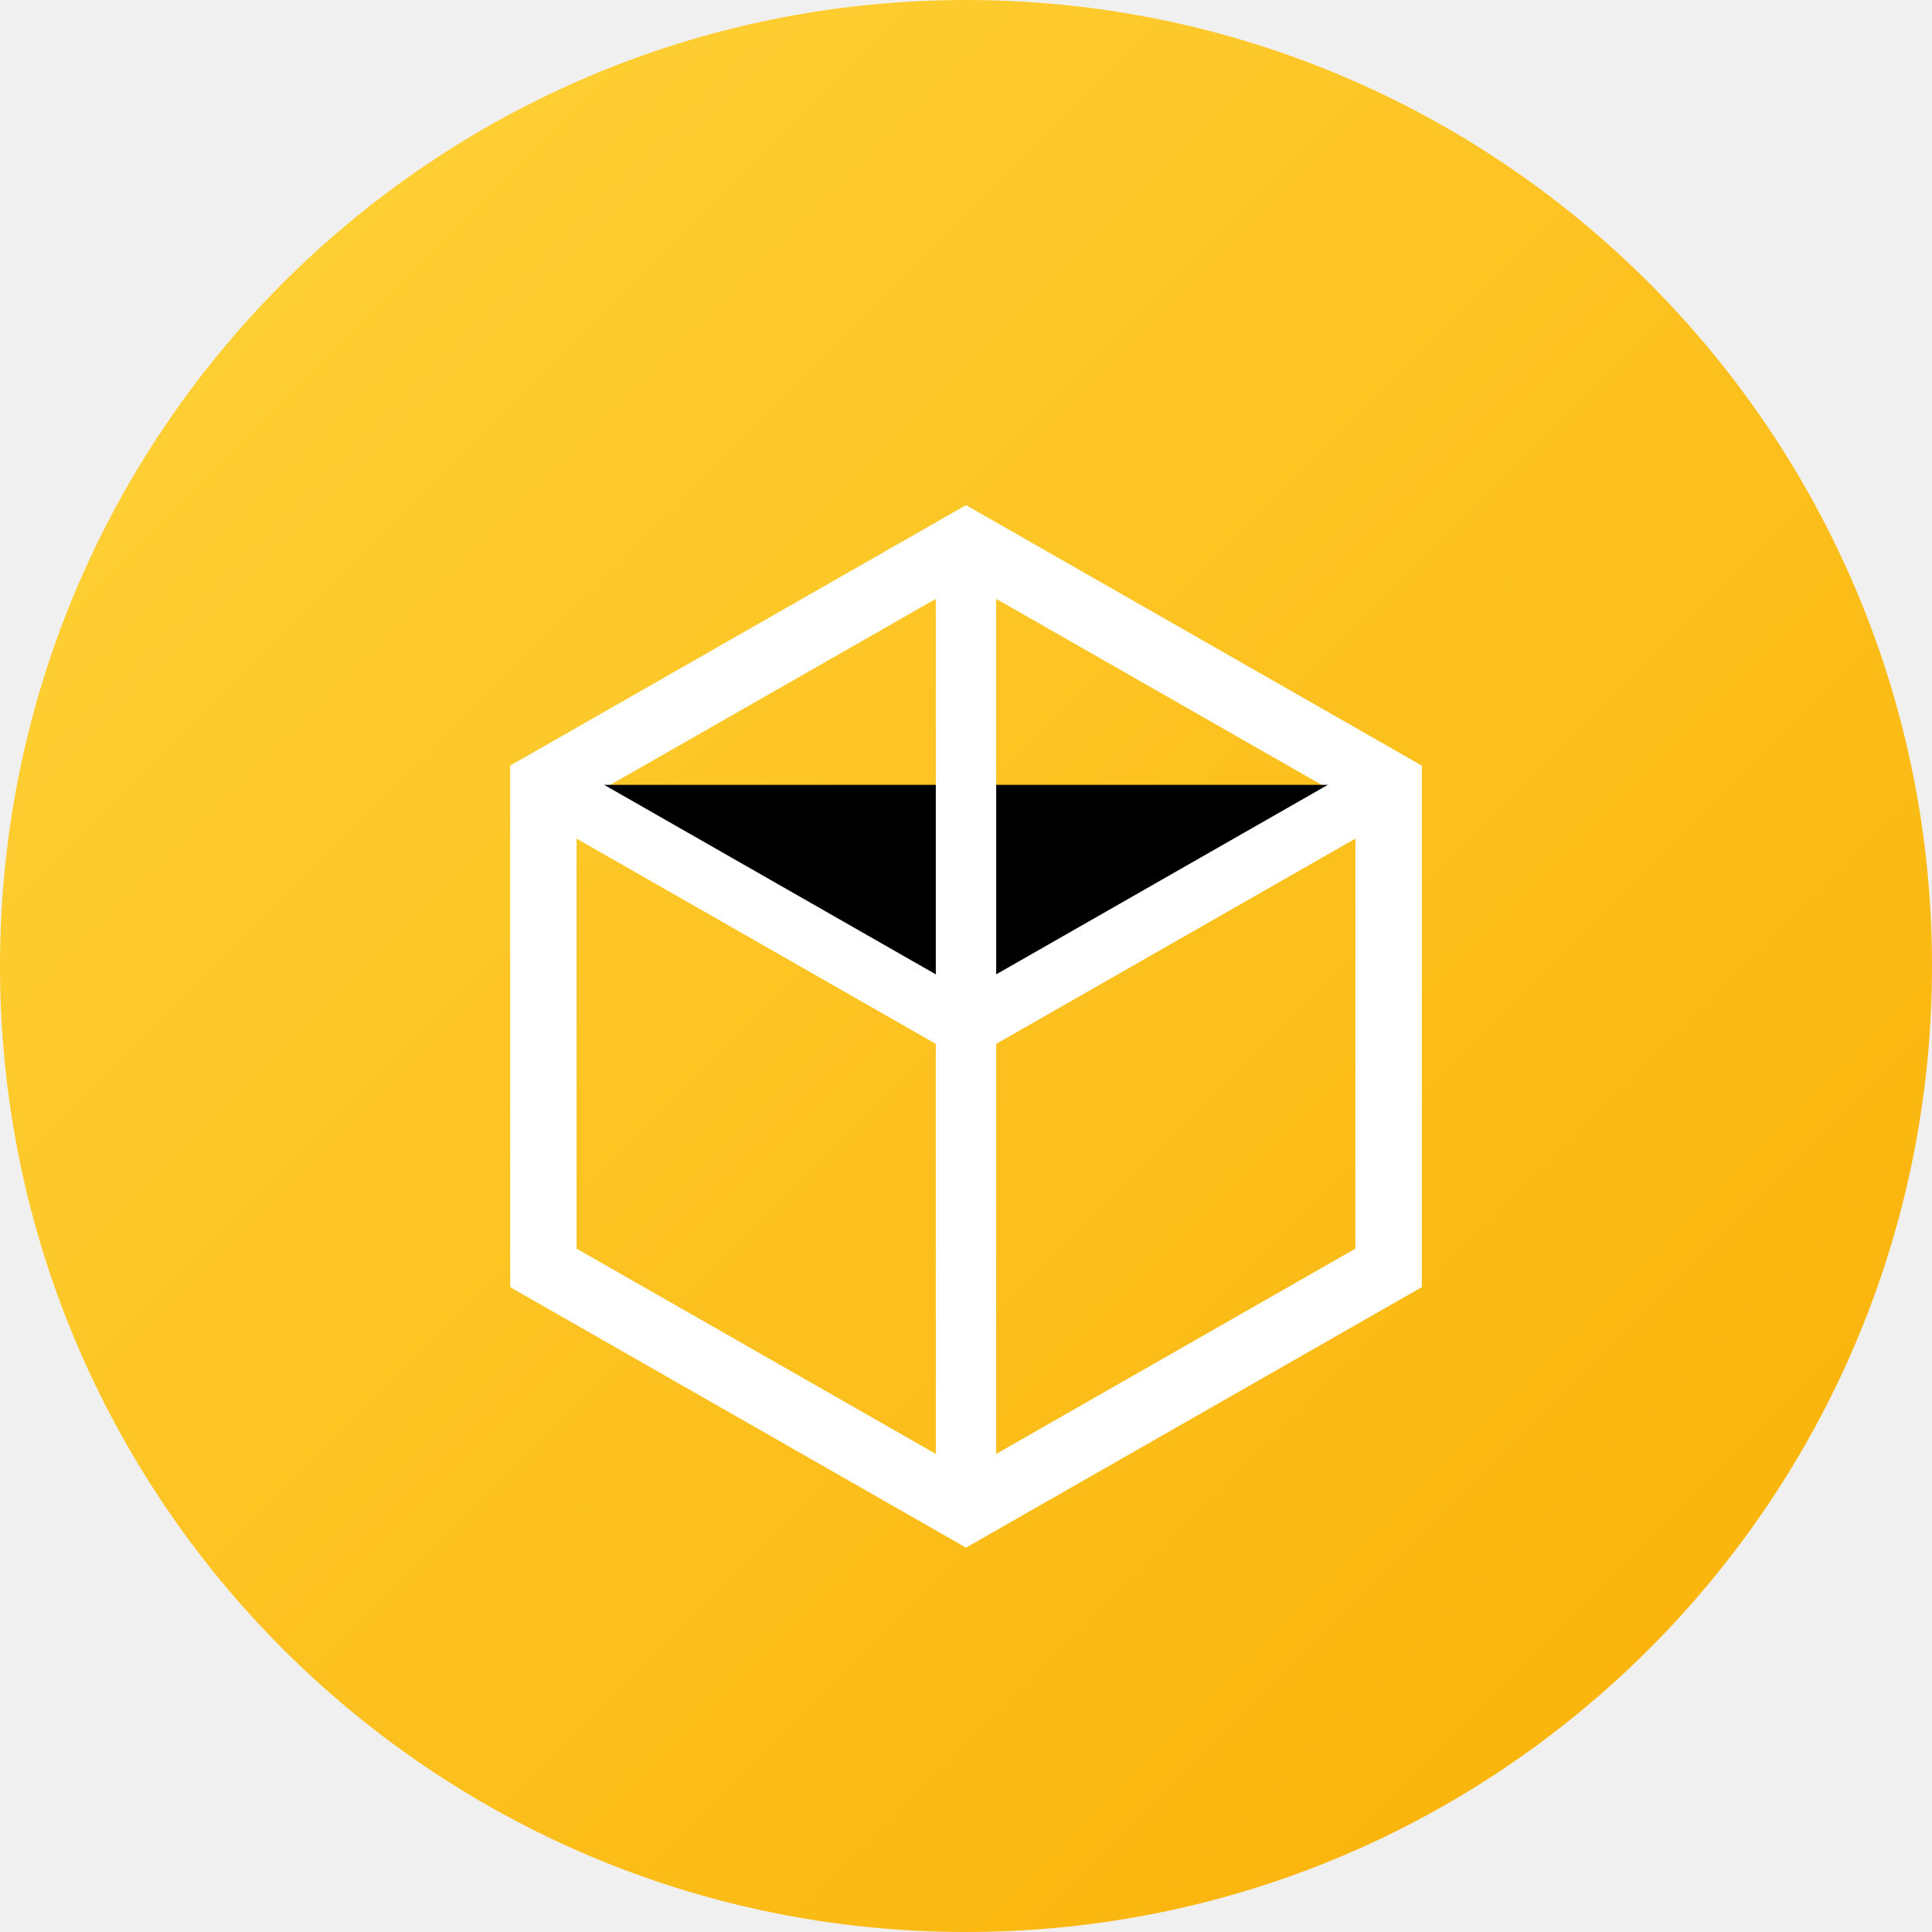
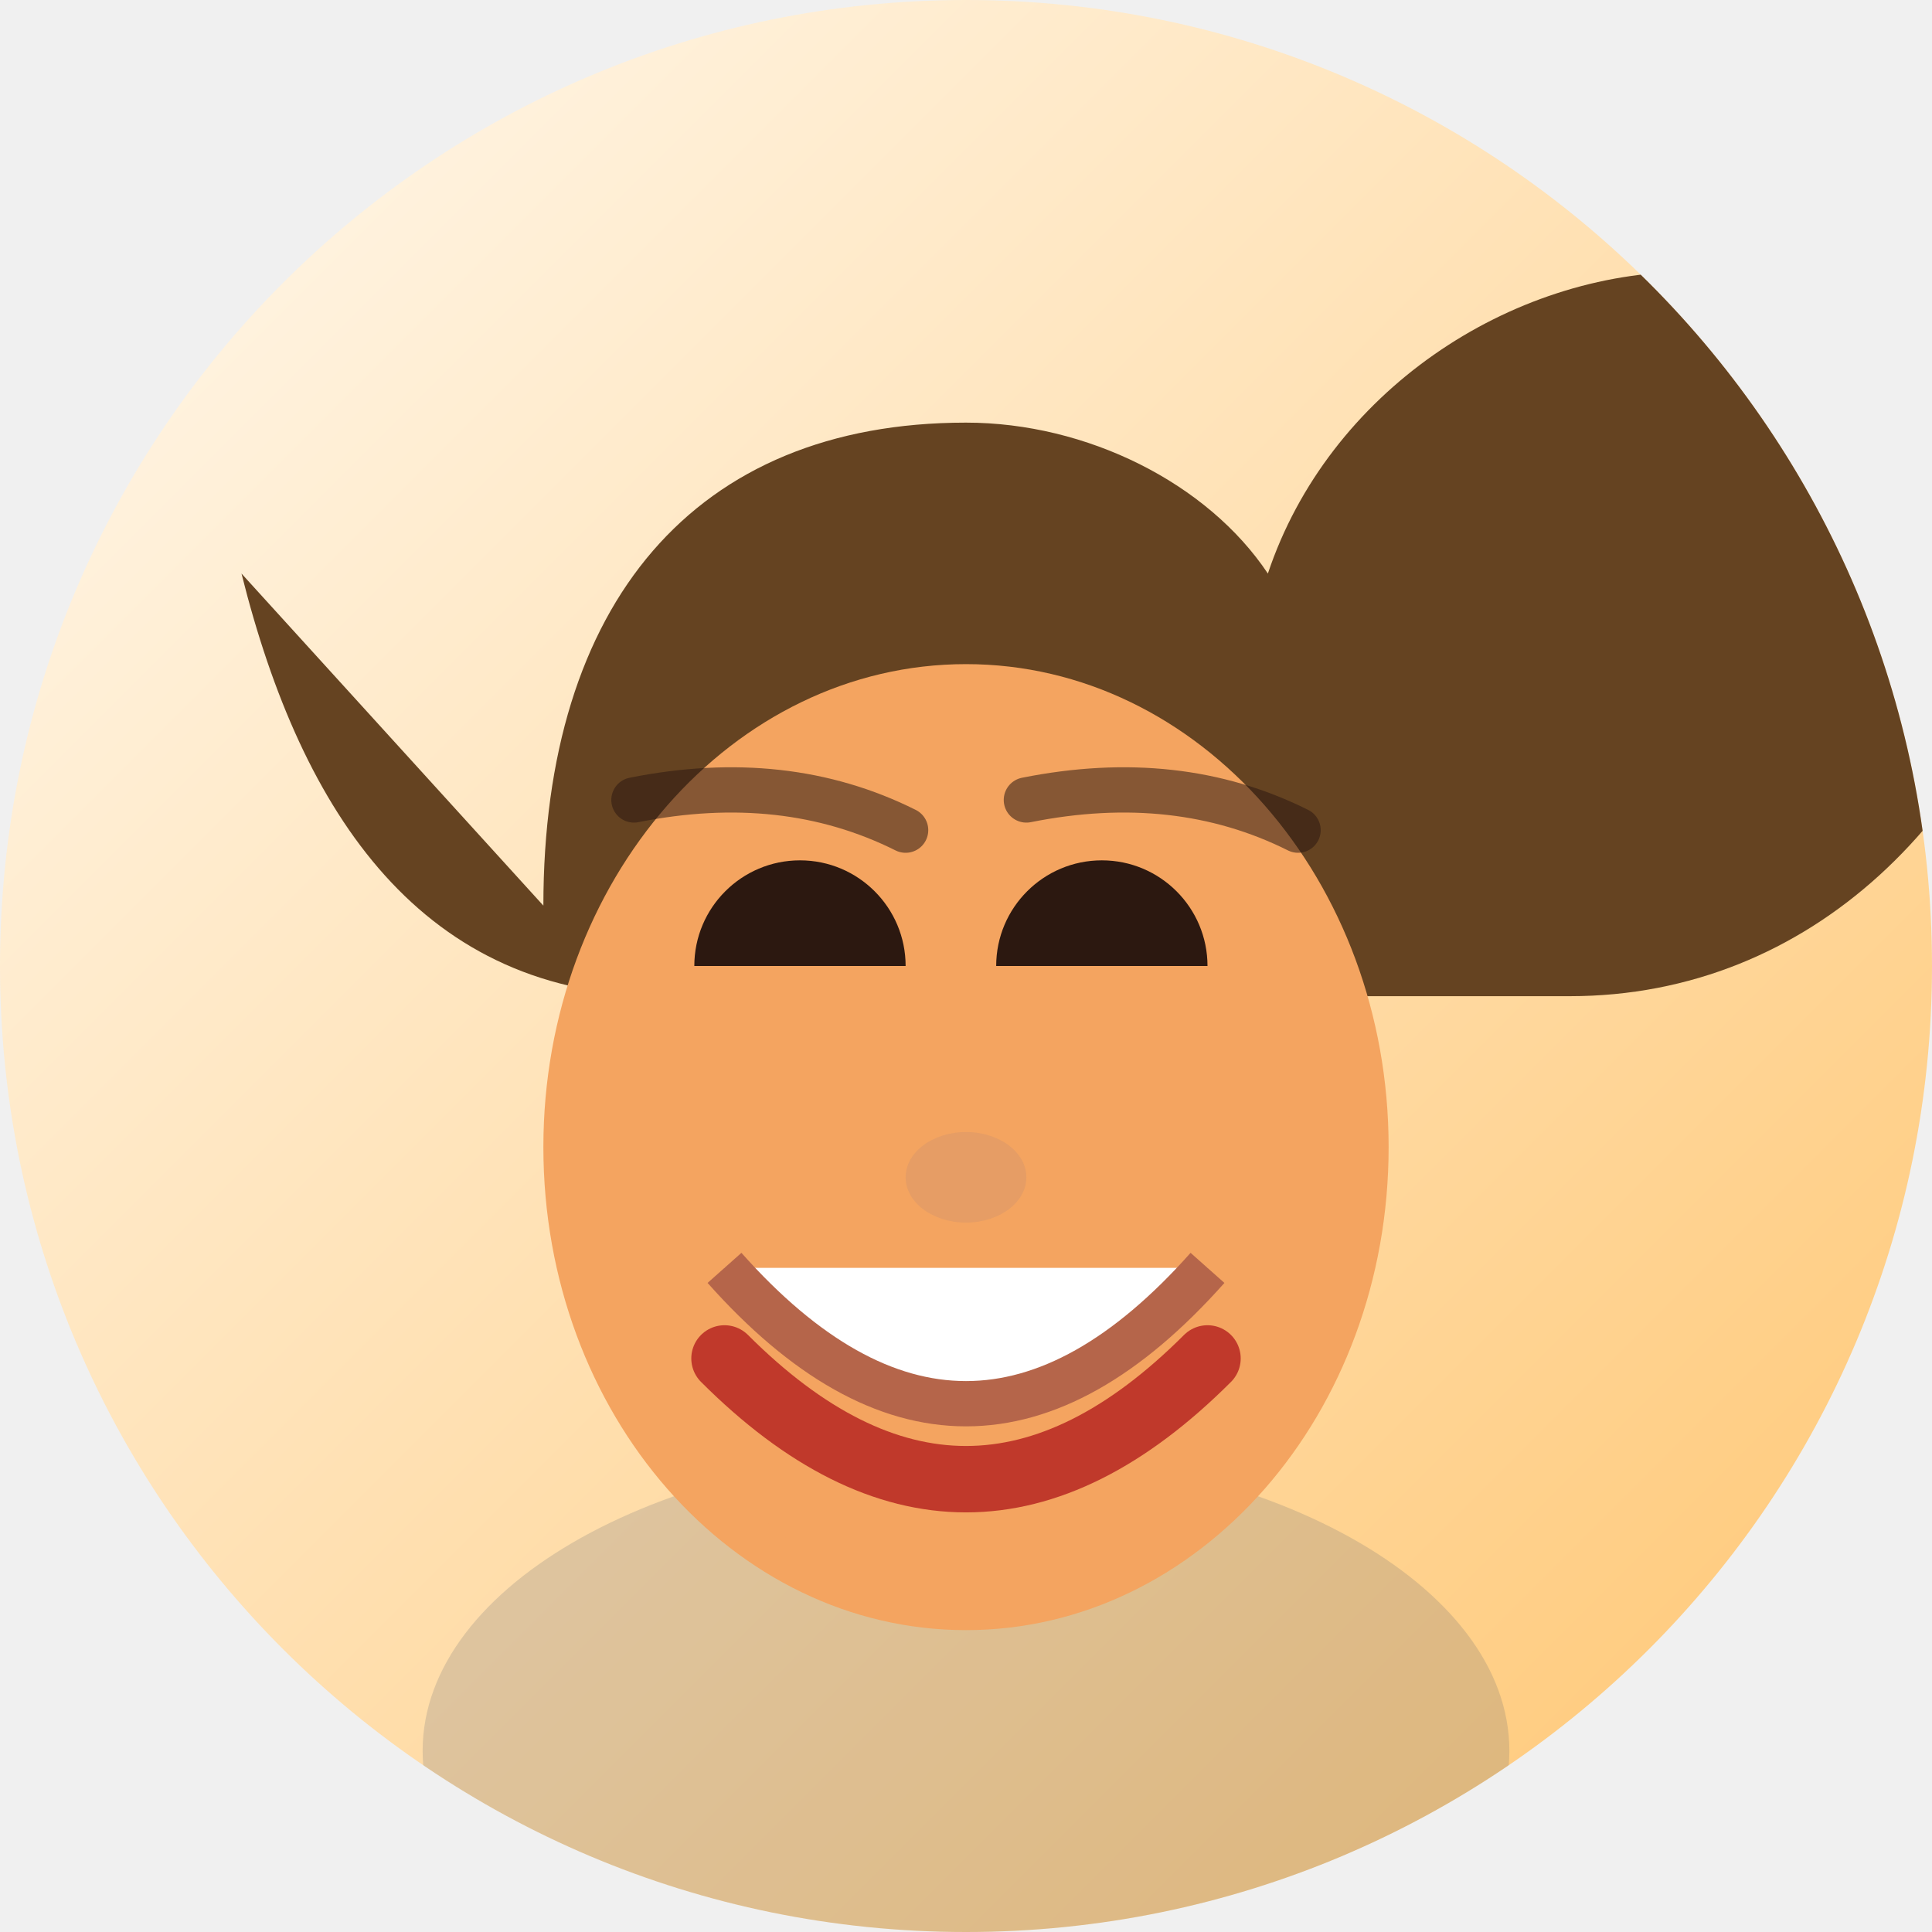
- <svg xmlns="http://www.w3.org/2000/svg" viewBox="0 0 64 64" role="img" aria-label="Packaging">
+ <svg xmlns="http://www.w3.org/2000/svg" viewBox="0 0 64 64" role="img" aria-label="Upbeat — laughing">
  <defs>
-     <linearGradient id="bg" x1="0" y1="0" x2="64" y2="64" gradientUnits="userSpaceOnUse">
-       <stop offset="0%" stop-color="#ffd43b" />
-       <stop offset="100%" stop-color="#fab005" />
+     <linearGradient id="bg-pax28" x1="8" y1="8" x2="56" y2="56" gradientUnits="userSpaceOnUse">
+       <stop offset="0%" stop-color="#FFF3E0" />
+       <stop offset="100%" stop-color="#FFCC80" />
    </linearGradient>
+     <clipPath id="clip-pax28">
+       <circle cx="32" cy="32" r="32" />
+     </clipPath>
  </defs>
-   <circle cx="32" cy="32" r="32" fill="url(#bg)" />
-   <path d="M18 26l14-8 14 8v16l-14 8-14-8V26z" fill="none" stroke="#fff" stroke-width="2.2" />
-   <path d="M32 18v32M18 26l14 8 14-8" stroke="#fff" stroke-width="2" />
+   <circle cx="32" cy="32" r="32" fill="url(#bg-pax28)" />
+   <g clip-path="url(#clip-pax28)">
+     <ellipse cx="32" cy="58" rx="18" ry="10" fill="#4A5568" opacity=".18" />
+     <path d="M18 30c0-10 5-16 14-16 4 0 8 2 10 5 2-6 8-10 14-10 5 0 10 4 12 10-2 8-8 14-16 14H22c-8 0-12-6-14-14z" fill="#654321" />
+     <ellipse cx="32" cy="38" rx="14" ry="16" fill="#F4A460" />
+     <ellipse cx="32" cy="40" rx="11" ry="13" fill="#F4A460" />
+     <path d="M21 26.5q5-1 9 1M34 26.5q5-1 9 1" fill="none" stroke="#2C1810" stroke-width="1.5" stroke-linecap="round" opacity=".55" />
+     <path d="M23 32a3.5 3.5 0 017 0M33 32a3.5 3.5 0 017 0" fill="#2C1810" />
+     <path d="M24 45q8 8 16 0" fill="none" stroke="#C0392B" stroke-width="2.2" stroke-linecap="round" />
+     <path d="M26 44h2M36 44h2" stroke="#fff" stroke-width="1.2" stroke-linecap="round" />
+     <ellipse cx="32" cy="39" rx="2" ry="1.5" fill="#D4956A" opacity=".45" />
+     <path d="M24 42q8 9 16 0" fill="#fff" stroke="#B5654A" stroke-width="1.5" />
+   </g>
</svg>
